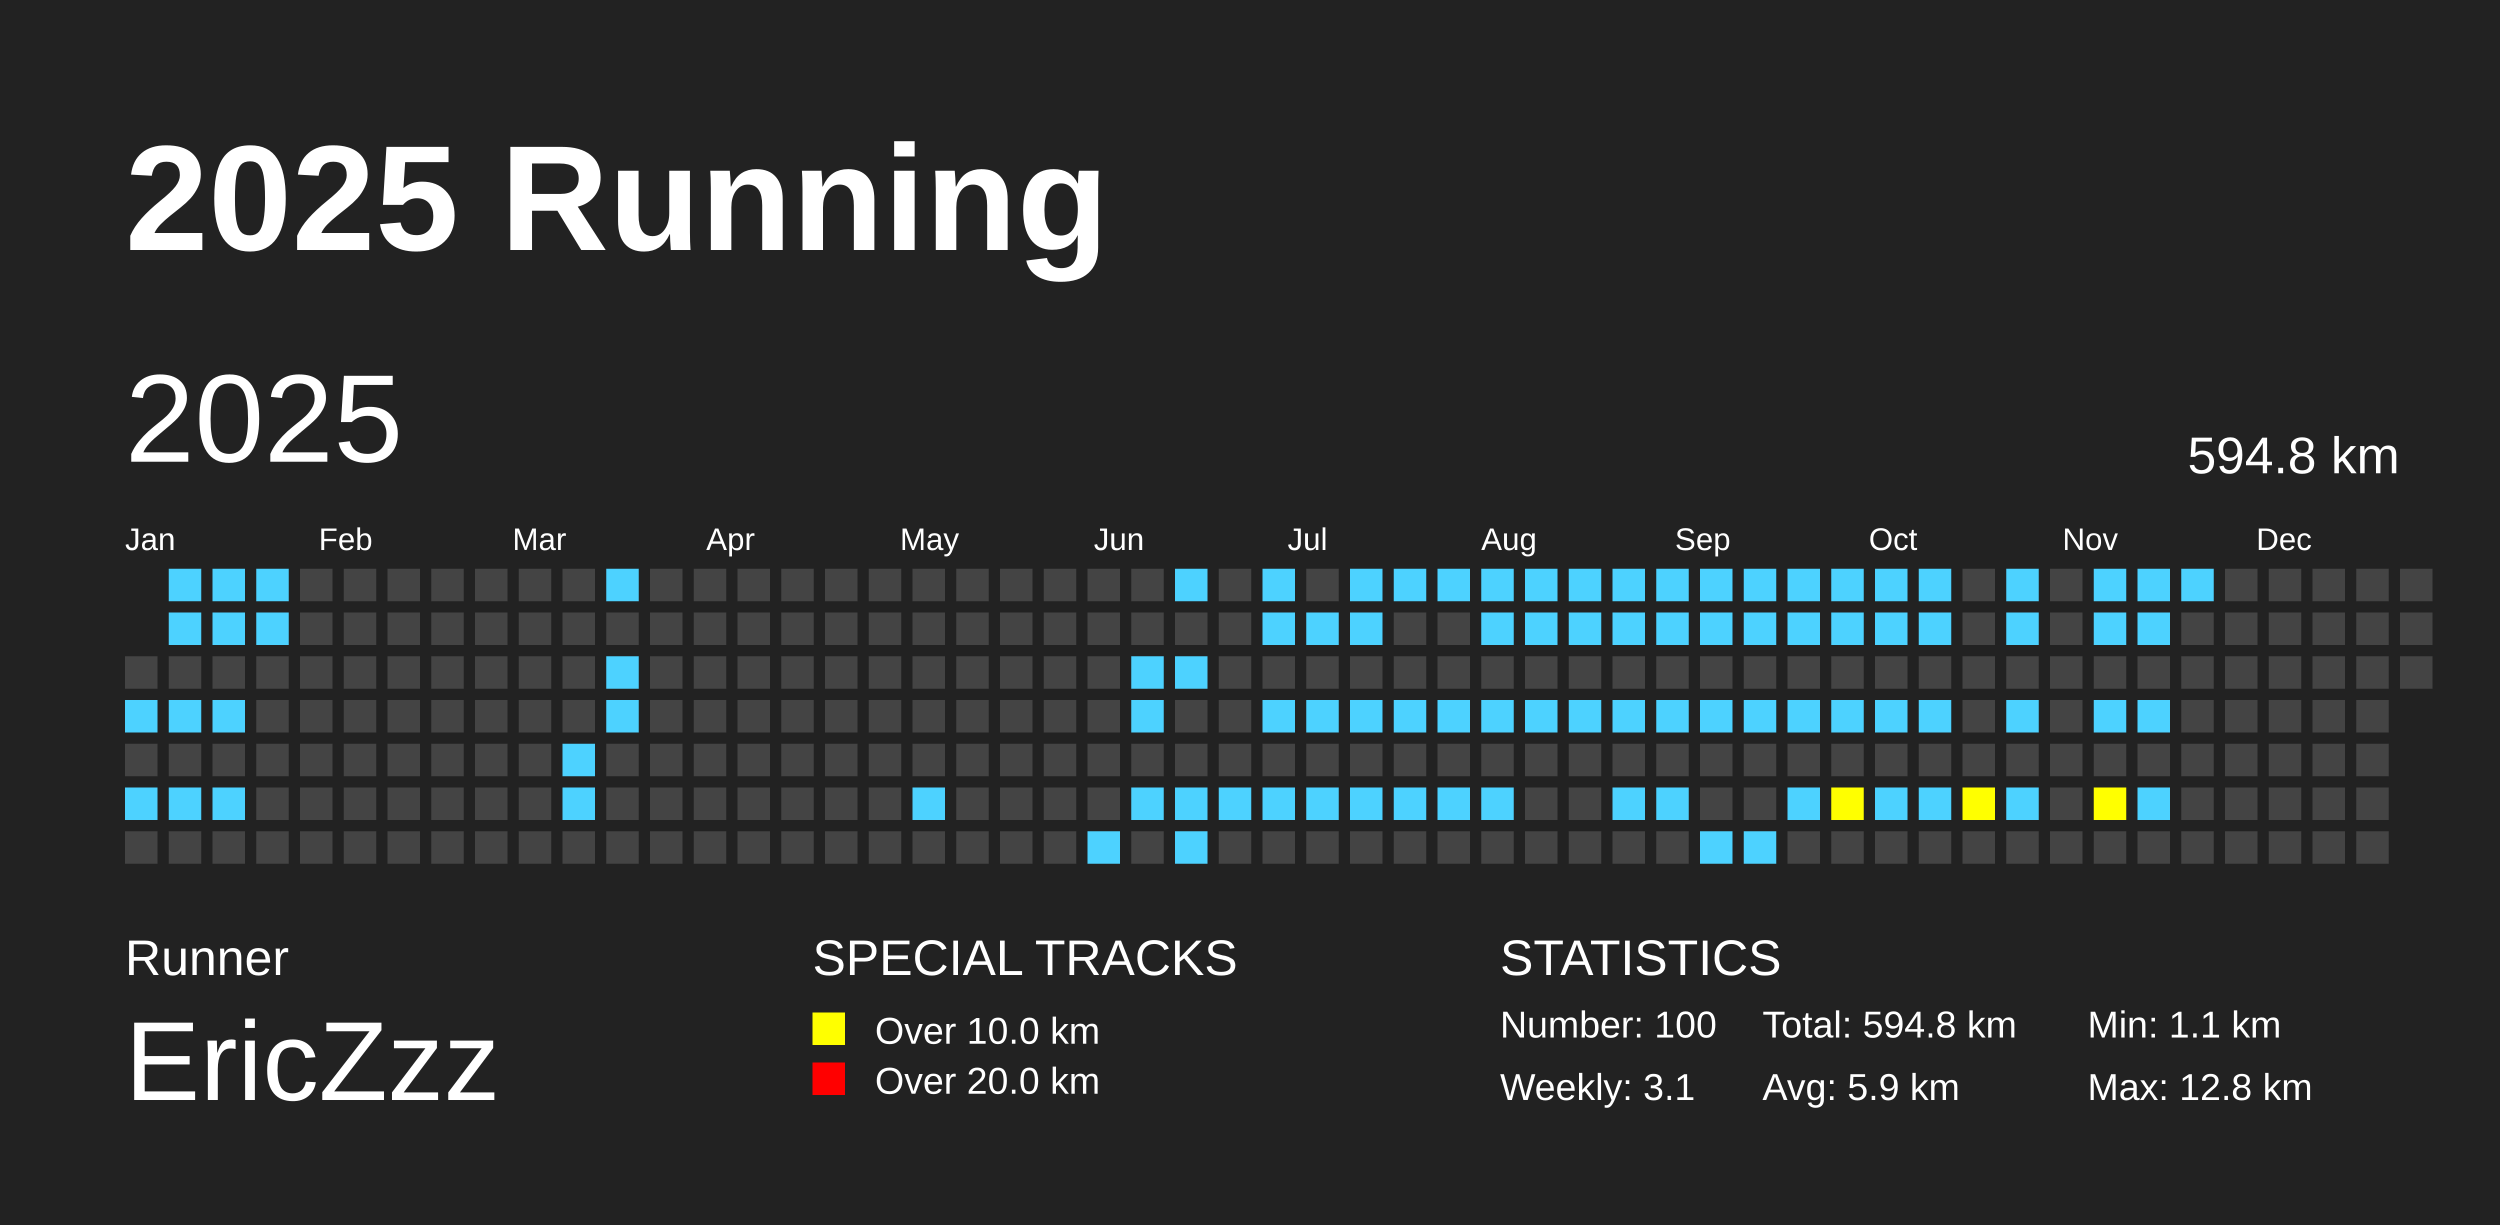
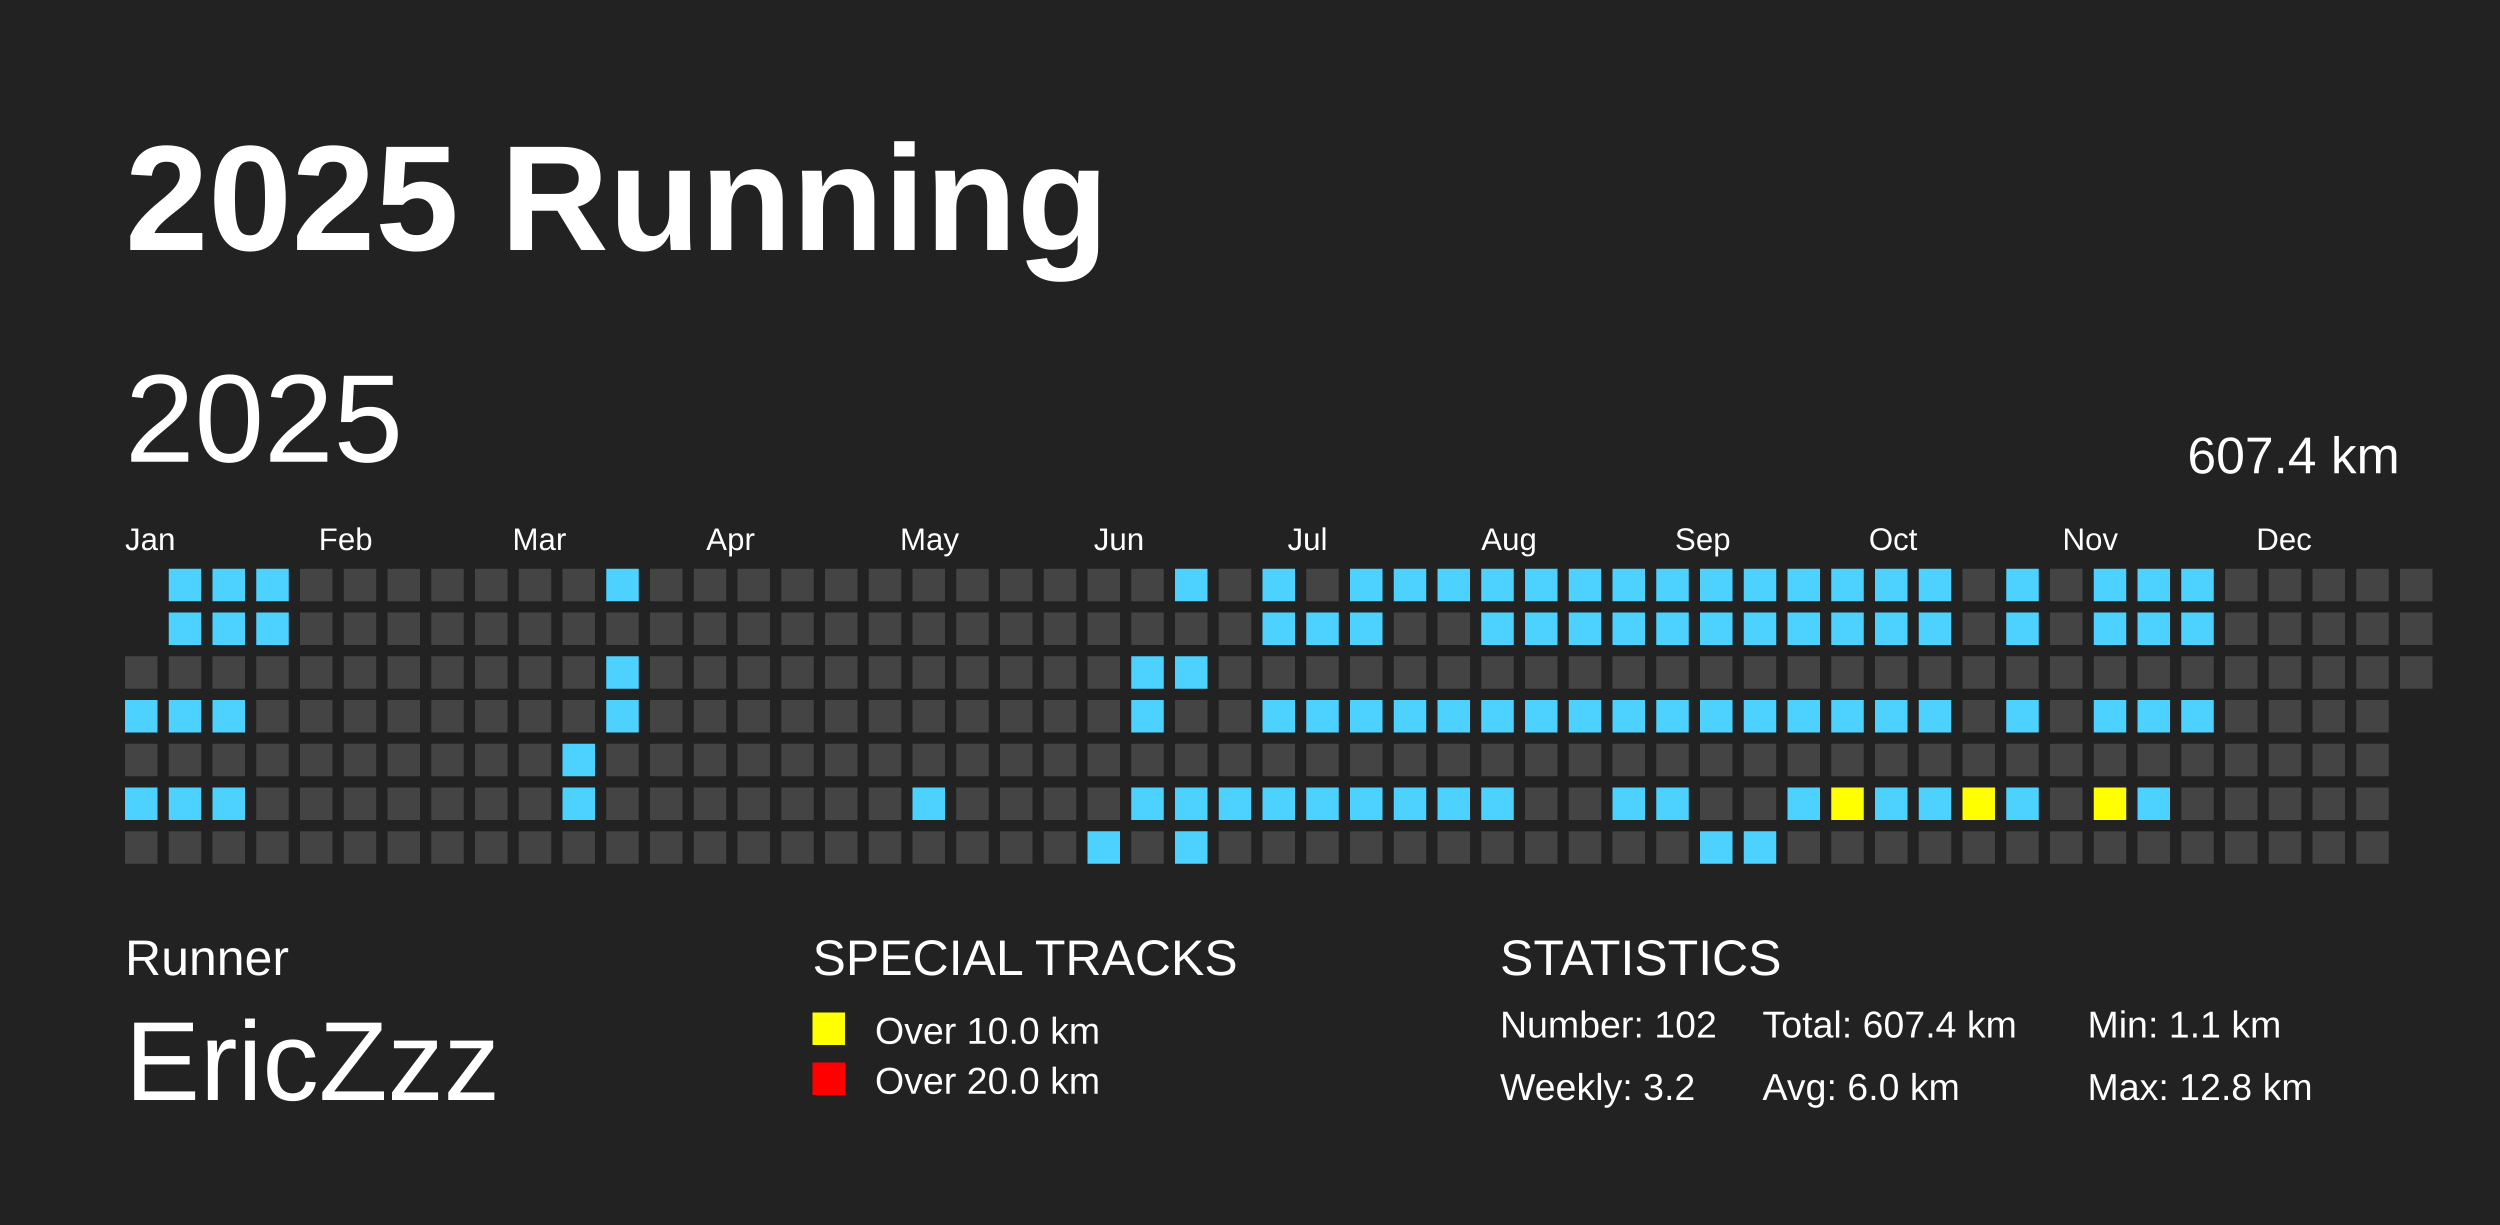
<svg xmlns="http://www.w3.org/2000/svg" baseProfile="full" height="98mm" version="1.1" viewBox="0,0,200,98" width="200mm">
  <defs />
  <rect fill="#222222" height="98" width="200" x="0" y="0" />
  <text fill="#FFFFFF" style="font-size:12px; font-family:Arial; font-weight:bold;" x="10" y="20">2025 Running</text>
  <text fill="#FFFFFF" style="font-size:4px; font-family:Arial" x="10" y="78">Runner</text>
  <text fill="#FFFFFF" style="font-size:9px; font-family:Arial" x="10" y="88">EricZzz</text>
  <text fill="#FFFFFF" style="font-size:4px; font-family:Arial" x="65" y="78">SPECIAL TRACKS</text>
  <rect fill="yellow" height="2.6" width="2.6" x="65" y="81" />
  <text fill="#FFFFFF" style="font-size:3px; font-family:Arial" x="70" y="83.5">Over 10.0 km</text>
  <rect fill="red" height="2.6" width="2.6" x="65" y="85" />
  <text fill="#FFFFFF" style="font-size:3px; font-family:Arial" x="70" y="87.5">Over 20.0 km</text>
  <text fill="#FFFFFF" style="font-size:4px; font-family:Arial" x="120" y="78">STATISTICS</text>
-   <text fill="#FFFFFF" style="font-size:3px; font-family:Arial" x="120" y="83">Number: 100</text>
-   <text fill="#FFFFFF" style="font-size:3px; font-family:Arial" x="120" y="88">Weekly: 3.1</text>
-   <text fill="#FFFFFF" style="font-size:3px; font-family:Arial" x="141" y="83">Total: 594.8 km</text>
-   <text fill="#FFFFFF" style="font-size:3px; font-family:Arial" x="141" y="88">Avg: 5.9 km</text>
+   <text fill="#FFFFFF" style="font-size:3px; font-family:Arial" x="120" y="83">Number: 102</text>
+   <text fill="#FFFFFF" style="font-size:3px; font-family:Arial" x="120" y="88">Weekly: 3.2</text>
+   <text fill="#FFFFFF" style="font-size:3px; font-family:Arial" x="141" y="83">Total: 607.4 km</text>
+   <text fill="#FFFFFF" style="font-size:3px; font-family:Arial" x="141" y="88">Avg: 6.0 km</text>
  <text fill="#FFFFFF" style="font-size:3px; font-family:Arial" x="167" y="83">Min: 1.1 km</text>
  <text fill="#FFFFFF" style="font-size:3px; font-family:Arial" x="167" y="88">Max: 12.8 km</text>
  <text dominant-baseline="hanging" fill="#FFFFFF" style="font-size:10.0px; font-family:Arial;" x="10" y="30">2025</text>
-   <text dominant-baseline="hanging" fill="#FFFFFF" style="font-size:4.125px; font-family:Arial;" x="175" y="35">594.8 km</text>
+   <text dominant-baseline="hanging" fill="#FFFFFF" style="font-size:4.125px; font-family:Arial;" x="175" y="35">607.4 km</text>
  <text fill="#FFFFFF" style="font-size:2.5px; font-family:Arial" x="10.0" y="44">Jan</text>
  <text fill="#FFFFFF" style="font-size:2.5px; font-family:Arial" x="25.5" y="44">Feb</text>
  <text fill="#FFFFFF" style="font-size:2.5px; font-family:Arial" x="41.0" y="44">Mar</text>
  <text fill="#FFFFFF" style="font-size:2.5px; font-family:Arial" x="56.5" y="44">Apr</text>
  <text fill="#FFFFFF" style="font-size:2.5px; font-family:Arial" x="72.0" y="44">May</text>
  <text fill="#FFFFFF" style="font-size:2.5px; font-family:Arial" x="87.5" y="44">Jun</text>
  <text fill="#FFFFFF" style="font-size:2.5px; font-family:Arial" x="103.0" y="44">Jul</text>
  <text fill="#FFFFFF" style="font-size:2.5px; font-family:Arial" x="118.5" y="44">Aug</text>
  <text fill="#FFFFFF" style="font-size:2.5px; font-family:Arial" x="134.0" y="44">Sep</text>
  <text fill="#FFFFFF" style="font-size:2.5px; font-family:Arial" x="149.5" y="44">Oct</text>
  <text fill="#FFFFFF" style="font-size:2.5px; font-family:Arial" x="165.0" y="44">Nov</text>
  <text fill="#FFFFFF" style="font-size:2.5px; font-family:Arial" x="180.5" y="44">Dec</text>
  <rect fill="#444444" height="2.6" width="2.6" x="10.0" y="52.5" />
  <rect fill="#4DD2FF" height="2.6" width="2.6" x="10.0" y="56.0" />
  <rect fill="#444444" height="2.6" width="2.6" x="10.0" y="59.5" />
  <rect fill="#4DD2FF" height="2.6" width="2.6" x="10.0" y="63.0" />
  <rect fill="#444444" height="2.6" width="2.6" x="10.0" y="66.5" />
  <rect fill="#4DD2FF" height="2.6" width="2.6" x="13.5" y="45.5" />
  <rect fill="#4DD2FF" height="2.6" width="2.6" x="13.5" y="49.0" />
  <rect fill="#444444" height="2.6" width="2.6" x="13.5" y="52.5" />
  <rect fill="#4DD2FF" height="2.6" width="2.6" x="13.5" y="56.0" />
  <rect fill="#444444" height="2.6" width="2.6" x="13.5" y="59.5" />
  <rect fill="#4DD2FF" height="2.6" width="2.6" x="13.5" y="63.0" />
  <rect fill="#444444" height="2.6" width="2.6" x="13.5" y="66.5" />
  <rect fill="#4DD2FF" height="2.6" width="2.6" x="17.0" y="45.5" />
  <rect fill="#4DD2FF" height="2.6" width="2.6" x="17.0" y="49.0" />
  <rect fill="#444444" height="2.6" width="2.6" x="17.0" y="52.5" />
  <rect fill="#4DD2FF" height="2.6" width="2.6" x="17.0" y="56.0" />
  <rect fill="#444444" height="2.6" width="2.6" x="17.0" y="59.5" />
  <rect fill="#4DD2FF" height="2.6" width="2.6" x="17.0" y="63.0" />
  <rect fill="#444444" height="2.6" width="2.6" x="17.0" y="66.5" />
  <rect fill="#4DD2FF" height="2.6" width="2.6" x="20.5" y="45.5" />
  <rect fill="#4DD2FF" height="2.6" width="2.6" x="20.5" y="49.0" />
  <rect fill="#444444" height="2.6" width="2.6" x="20.5" y="52.5" />
  <rect fill="#444444" height="2.6" width="2.6" x="20.5" y="56.0" />
  <rect fill="#444444" height="2.6" width="2.6" x="20.5" y="59.5" />
  <rect fill="#444444" height="2.6" width="2.6" x="20.5" y="63.0" />
  <rect fill="#444444" height="2.6" width="2.6" x="20.5" y="66.5" />
  <rect fill="#444444" height="2.6" width="2.6" x="24.0" y="45.5" />
  <rect fill="#444444" height="2.6" width="2.6" x="24.0" y="49.0" />
  <rect fill="#444444" height="2.6" width="2.6" x="24.0" y="52.5" />
  <rect fill="#444444" height="2.6" width="2.6" x="24.0" y="56.0" />
  <rect fill="#444444" height="2.6" width="2.6" x="24.0" y="59.5" />
  <rect fill="#444444" height="2.6" width="2.6" x="24.0" y="63.0" />
  <rect fill="#444444" height="2.6" width="2.6" x="24.0" y="66.5" />
  <rect fill="#444444" height="2.6" width="2.6" x="27.5" y="45.5" />
  <rect fill="#444444" height="2.6" width="2.6" x="27.5" y="49.0" />
  <rect fill="#444444" height="2.6" width="2.6" x="27.5" y="52.5" />
  <rect fill="#444444" height="2.6" width="2.6" x="27.5" y="56.0" />
  <rect fill="#444444" height="2.6" width="2.6" x="27.5" y="59.5" />
  <rect fill="#444444" height="2.6" width="2.6" x="27.5" y="63.0" />
  <rect fill="#444444" height="2.6" width="2.6" x="27.5" y="66.5" />
  <rect fill="#444444" height="2.6" width="2.6" x="31.0" y="45.5" />
  <rect fill="#444444" height="2.6" width="2.6" x="31.0" y="49.0" />
  <rect fill="#444444" height="2.6" width="2.6" x="31.0" y="52.5" />
  <rect fill="#444444" height="2.6" width="2.6" x="31.0" y="56.0" />
  <rect fill="#444444" height="2.6" width="2.6" x="31.0" y="59.5" />
  <rect fill="#444444" height="2.6" width="2.6" x="31.0" y="63.0" />
  <rect fill="#444444" height="2.6" width="2.6" x="31.0" y="66.5" />
  <rect fill="#444444" height="2.6" width="2.6" x="34.5" y="45.5" />
  <rect fill="#444444" height="2.6" width="2.6" x="34.5" y="49.0" />
  <rect fill="#444444" height="2.6" width="2.6" x="34.5" y="52.5" />
  <rect fill="#444444" height="2.6" width="2.6" x="34.5" y="56.0" />
  <rect fill="#444444" height="2.6" width="2.6" x="34.5" y="59.5" />
  <rect fill="#444444" height="2.6" width="2.6" x="34.5" y="63.0" />
  <rect fill="#444444" height="2.6" width="2.6" x="34.5" y="66.5" />
  <rect fill="#444444" height="2.6" width="2.6" x="38.0" y="45.5" />
  <rect fill="#444444" height="2.6" width="2.6" x="38.0" y="49.0" />
  <rect fill="#444444" height="2.6" width="2.6" x="38.0" y="52.5" />
  <rect fill="#444444" height="2.6" width="2.6" x="38.0" y="56.0" />
  <rect fill="#444444" height="2.6" width="2.6" x="38.0" y="59.5" />
  <rect fill="#444444" height="2.6" width="2.6" x="38.0" y="63.0" />
  <rect fill="#444444" height="2.6" width="2.6" x="38.0" y="66.5" />
  <rect fill="#444444" height="2.6" width="2.6" x="41.5" y="45.5" />
  <rect fill="#444444" height="2.6" width="2.6" x="41.5" y="49.0" />
  <rect fill="#444444" height="2.6" width="2.6" x="41.5" y="52.5" />
  <rect fill="#444444" height="2.6" width="2.6" x="41.5" y="56.0" />
  <rect fill="#444444" height="2.6" width="2.6" x="41.5" y="59.5" />
  <rect fill="#444444" height="2.6" width="2.6" x="41.5" y="63.0" />
  <rect fill="#444444" height="2.6" width="2.6" x="41.5" y="66.5" />
  <rect fill="#444444" height="2.6" width="2.6" x="45.0" y="45.5" />
  <rect fill="#444444" height="2.6" width="2.6" x="45.0" y="49.0" />
  <rect fill="#444444" height="2.6" width="2.6" x="45.0" y="52.5" />
  <rect fill="#444444" height="2.6" width="2.6" x="45.0" y="56.0" />
  <rect fill="#4DD2FF" height="2.6" width="2.6" x="45.0" y="59.5" />
  <rect fill="#4DD2FF" height="2.6" width="2.6" x="45.0" y="63.0" />
  <rect fill="#444444" height="2.6" width="2.6" x="45.0" y="66.5" />
  <rect fill="#4DD2FF" height="2.6" width="2.6" x="48.5" y="45.5" />
  <rect fill="#444444" height="2.6" width="2.6" x="48.5" y="49.0" />
  <rect fill="#4DD2FF" height="2.6" width="2.6" x="48.5" y="52.5" />
  <rect fill="#4DD2FF" height="2.6" width="2.6" x="48.5" y="56.0" />
  <rect fill="#444444" height="2.6" width="2.6" x="48.5" y="59.5" />
  <rect fill="#444444" height="2.6" width="2.6" x="48.5" y="63.0" />
  <rect fill="#444444" height="2.6" width="2.6" x="48.5" y="66.5" />
  <rect fill="#444444" height="2.6" width="2.6" x="52.0" y="45.5" />
  <rect fill="#444444" height="2.6" width="2.6" x="52.0" y="49.0" />
  <rect fill="#444444" height="2.6" width="2.6" x="52.0" y="52.5" />
  <rect fill="#444444" height="2.6" width="2.6" x="52.0" y="56.0" />
  <rect fill="#444444" height="2.6" width="2.6" x="52.0" y="59.5" />
  <rect fill="#444444" height="2.6" width="2.6" x="52.0" y="63.0" />
  <rect fill="#444444" height="2.6" width="2.6" x="52.0" y="66.5" />
  <rect fill="#444444" height="2.6" width="2.6" x="55.5" y="45.5" />
  <rect fill="#444444" height="2.6" width="2.6" x="55.5" y="49.0" />
  <rect fill="#444444" height="2.6" width="2.6" x="55.5" y="52.5" />
  <rect fill="#444444" height="2.6" width="2.6" x="55.5" y="56.0" />
  <rect fill="#444444" height="2.6" width="2.6" x="55.5" y="59.5" />
  <rect fill="#444444" height="2.6" width="2.6" x="55.5" y="63.0" />
  <rect fill="#444444" height="2.6" width="2.6" x="55.5" y="66.5" />
  <rect fill="#444444" height="2.6" width="2.6" x="59.0" y="45.5" />
  <rect fill="#444444" height="2.6" width="2.6" x="59.0" y="49.0" />
  <rect fill="#444444" height="2.6" width="2.6" x="59.0" y="52.5" />
  <rect fill="#444444" height="2.6" width="2.6" x="59.0" y="56.0" />
  <rect fill="#444444" height="2.6" width="2.6" x="59.0" y="59.5" />
  <rect fill="#444444" height="2.6" width="2.6" x="59.0" y="63.0" />
  <rect fill="#444444" height="2.6" width="2.6" x="59.0" y="66.5" />
  <rect fill="#444444" height="2.6" width="2.6" x="62.5" y="45.5" />
  <rect fill="#444444" height="2.6" width="2.6" x="62.5" y="49.0" />
  <rect fill="#444444" height="2.6" width="2.6" x="62.5" y="52.5" />
  <rect fill="#444444" height="2.6" width="2.6" x="62.5" y="56.0" />
  <rect fill="#444444" height="2.6" width="2.6" x="62.5" y="59.5" />
  <rect fill="#444444" height="2.6" width="2.6" x="62.5" y="63.0" />
  <rect fill="#444444" height="2.6" width="2.6" x="62.5" y="66.5" />
  <rect fill="#444444" height="2.6" width="2.6" x="66.0" y="45.5" />
  <rect fill="#444444" height="2.6" width="2.6" x="66.0" y="49.0" />
  <rect fill="#444444" height="2.6" width="2.6" x="66.0" y="52.5" />
  <rect fill="#444444" height="2.6" width="2.6" x="66.0" y="56.0" />
  <rect fill="#444444" height="2.6" width="2.6" x="66.0" y="59.5" />
  <rect fill="#444444" height="2.6" width="2.6" x="66.0" y="63.0" />
  <rect fill="#444444" height="2.6" width="2.6" x="66.0" y="66.5" />
  <rect fill="#444444" height="2.6" width="2.6" x="69.5" y="45.5" />
  <rect fill="#444444" height="2.6" width="2.6" x="69.5" y="49.0" />
  <rect fill="#444444" height="2.6" width="2.6" x="69.5" y="52.5" />
  <rect fill="#444444" height="2.6" width="2.6" x="69.5" y="56.0" />
  <rect fill="#444444" height="2.6" width="2.6" x="69.5" y="59.5" />
  <rect fill="#444444" height="2.6" width="2.6" x="69.5" y="63.0" />
  <rect fill="#444444" height="2.6" width="2.6" x="69.5" y="66.5" />
  <rect fill="#444444" height="2.6" width="2.6" x="73.0" y="45.5" />
  <rect fill="#444444" height="2.6" width="2.6" x="73.0" y="49.0" />
  <rect fill="#444444" height="2.6" width="2.6" x="73.0" y="52.5" />
  <rect fill="#444444" height="2.6" width="2.6" x="73.0" y="56.0" />
  <rect fill="#444444" height="2.6" width="2.6" x="73.0" y="59.5" />
  <rect fill="#4DD2FF" height="2.6" width="2.6" x="73.0" y="63.0" />
  <rect fill="#444444" height="2.6" width="2.6" x="73.0" y="66.5" />
  <rect fill="#444444" height="2.6" width="2.6" x="76.5" y="45.5" />
  <rect fill="#444444" height="2.6" width="2.6" x="76.5" y="49.0" />
  <rect fill="#444444" height="2.6" width="2.6" x="76.5" y="52.5" />
  <rect fill="#444444" height="2.6" width="2.6" x="76.5" y="56.0" />
  <rect fill="#444444" height="2.6" width="2.6" x="76.5" y="59.5" />
  <rect fill="#444444" height="2.6" width="2.6" x="76.5" y="63.0" />
  <rect fill="#444444" height="2.6" width="2.6" x="76.5" y="66.5" />
  <rect fill="#444444" height="2.6" width="2.6" x="80.0" y="45.5" />
  <rect fill="#444444" height="2.6" width="2.6" x="80.0" y="49.0" />
  <rect fill="#444444" height="2.6" width="2.6" x="80.0" y="52.5" />
  <rect fill="#444444" height="2.6" width="2.6" x="80.0" y="56.0" />
  <rect fill="#444444" height="2.6" width="2.6" x="80.0" y="59.5" />
  <rect fill="#444444" height="2.6" width="2.6" x="80.0" y="63.0" />
  <rect fill="#444444" height="2.6" width="2.6" x="80.0" y="66.5" />
  <rect fill="#444444" height="2.6" width="2.6" x="83.5" y="45.5" />
  <rect fill="#444444" height="2.6" width="2.6" x="83.5" y="49.0" />
  <rect fill="#444444" height="2.6" width="2.6" x="83.5" y="52.5" />
  <rect fill="#444444" height="2.6" width="2.6" x="83.5" y="56.0" />
  <rect fill="#444444" height="2.6" width="2.6" x="83.5" y="59.5" />
  <rect fill="#444444" height="2.6" width="2.6" x="83.5" y="63.0" />
  <rect fill="#444444" height="2.6" width="2.6" x="83.5" y="66.5" />
  <rect fill="#444444" height="2.6" width="2.6" x="87.0" y="45.5" />
  <rect fill="#444444" height="2.6" width="2.6" x="87.0" y="49.0" />
  <rect fill="#444444" height="2.6" width="2.6" x="87.0" y="52.5" />
  <rect fill="#444444" height="2.6" width="2.6" x="87.0" y="56.0" />
  <rect fill="#444444" height="2.6" width="2.6" x="87.0" y="59.5" />
  <rect fill="#444444" height="2.6" width="2.6" x="87.0" y="63.0" />
  <rect fill="#4DD2FF" height="2.6" width="2.6" x="87.0" y="66.5" />
  <rect fill="#444444" height="2.6" width="2.6" x="90.5" y="45.5" />
  <rect fill="#444444" height="2.6" width="2.6" x="90.5" y="49.0" />
  <rect fill="#4DD2FF" height="2.6" width="2.6" x="90.5" y="52.5" />
  <rect fill="#4DD2FF" height="2.6" width="2.6" x="90.5" y="56.0" />
  <rect fill="#444444" height="2.6" width="2.6" x="90.5" y="59.5" />
  <rect fill="#4DD2FF" height="2.6" width="2.6" x="90.5" y="63.0" />
  <rect fill="#444444" height="2.6" width="2.6" x="90.5" y="66.5" />
  <rect fill="#4DD2FF" height="2.6" width="2.6" x="94.0" y="45.5" />
  <rect fill="#444444" height="2.6" width="2.6" x="94.0" y="49.0" />
  <rect fill="#4DD2FF" height="2.6" width="2.6" x="94.0" y="52.5" />
  <rect fill="#444444" height="2.6" width="2.6" x="94.0" y="56.0" />
  <rect fill="#444444" height="2.6" width="2.6" x="94.0" y="59.5" />
  <rect fill="#4DD2FF" height="2.6" width="2.6" x="94.0" y="63.0" />
  <rect fill="#4DD2FF" height="2.6" width="2.6" x="94.0" y="66.5" />
  <rect fill="#444444" height="2.6" width="2.6" x="97.5" y="45.5" />
  <rect fill="#444444" height="2.6" width="2.6" x="97.5" y="49.0" />
  <rect fill="#444444" height="2.6" width="2.6" x="97.5" y="52.5" />
  <rect fill="#444444" height="2.6" width="2.6" x="97.5" y="56.0" />
  <rect fill="#444444" height="2.6" width="2.6" x="97.5" y="59.5" />
  <rect fill="#4DD2FF" height="2.6" width="2.6" x="97.5" y="63.0" />
  <rect fill="#444444" height="2.6" width="2.6" x="97.5" y="66.5" />
  <rect fill="#4DD2FF" height="2.6" width="2.6" x="101.0" y="45.5" />
  <rect fill="#4DD2FF" height="2.6" width="2.6" x="101.0" y="49.0" />
  <rect fill="#444444" height="2.6" width="2.6" x="101.0" y="52.5" />
  <rect fill="#4DD2FF" height="2.6" width="2.6" x="101.0" y="56.0" />
  <rect fill="#444444" height="2.6" width="2.6" x="101.0" y="59.5" />
  <rect fill="#4DD2FF" height="2.6" width="2.6" x="101.0" y="63.0" />
  <rect fill="#444444" height="2.6" width="2.6" x="101.0" y="66.5" />
  <rect fill="#444444" height="2.6" width="2.6" x="104.5" y="45.5" />
  <rect fill="#4DD2FF" height="2.6" width="2.6" x="104.5" y="49.0" />
  <rect fill="#444444" height="2.6" width="2.6" x="104.5" y="52.5" />
  <rect fill="#4DD2FF" height="2.6" width="2.6" x="104.5" y="56.0" />
  <rect fill="#444444" height="2.6" width="2.6" x="104.5" y="59.5" />
  <rect fill="#4DD2FF" height="2.6" width="2.6" x="104.5" y="63.0" />
  <rect fill="#444444" height="2.6" width="2.6" x="104.5" y="66.5" />
  <rect fill="#4DD2FF" height="2.6" width="2.6" x="108.0" y="45.5" />
  <rect fill="#4DD2FF" height="2.6" width="2.6" x="108.0" y="49.0" />
  <rect fill="#444444" height="2.6" width="2.6" x="108.0" y="52.5" />
  <rect fill="#4DD2FF" height="2.6" width="2.6" x="108.0" y="56.0" />
  <rect fill="#444444" height="2.6" width="2.6" x="108.0" y="59.5" />
  <rect fill="#4DD2FF" height="2.6" width="2.6" x="108.0" y="63.0" />
  <rect fill="#444444" height="2.6" width="2.6" x="108.0" y="66.5" />
  <rect fill="#4DD2FF" height="2.6" width="2.6" x="111.5" y="45.5" />
  <rect fill="#444444" height="2.6" width="2.6" x="111.5" y="49.0" />
  <rect fill="#444444" height="2.6" width="2.6" x="111.5" y="52.5" />
  <rect fill="#4DD2FF" height="2.6" width="2.6" x="111.5" y="56.0" />
  <rect fill="#444444" height="2.6" width="2.6" x="111.5" y="59.5" />
  <rect fill="#4DD2FF" height="2.6" width="2.6" x="111.5" y="63.0" />
  <rect fill="#444444" height="2.6" width="2.6" x="111.5" y="66.5" />
  <rect fill="#4DD2FF" height="2.6" width="2.6" x="115.0" y="45.5" />
  <rect fill="#444444" height="2.6" width="2.6" x="115.0" y="49.0" />
  <rect fill="#444444" height="2.6" width="2.6" x="115.0" y="52.5" />
  <rect fill="#4DD2FF" height="2.6" width="2.6" x="115.0" y="56.0" />
  <rect fill="#444444" height="2.6" width="2.6" x="115.0" y="59.5" />
  <rect fill="#4DD2FF" height="2.6" width="2.6" x="115.0" y="63.0" />
  <rect fill="#444444" height="2.6" width="2.6" x="115.0" y="66.5" />
  <rect fill="#4DD2FF" height="2.6" width="2.6" x="118.5" y="45.5" />
  <rect fill="#4DD2FF" height="2.6" width="2.6" x="118.5" y="49.0" />
  <rect fill="#444444" height="2.6" width="2.6" x="118.5" y="52.5" />
  <rect fill="#4DD2FF" height="2.6" width="2.6" x="118.5" y="56.0" />
  <rect fill="#444444" height="2.6" width="2.6" x="118.5" y="59.5" />
  <rect fill="#4DD2FF" height="2.6" width="2.6" x="118.5" y="63.0" />
  <rect fill="#444444" height="2.6" width="2.6" x="118.5" y="66.5" />
  <rect fill="#4DD2FF" height="2.6" width="2.6" x="122.0" y="45.5" />
  <rect fill="#4DD2FF" height="2.6" width="2.6" x="122.0" y="49.0" />
  <rect fill="#444444" height="2.6" width="2.6" x="122.0" y="52.5" />
  <rect fill="#4DD2FF" height="2.6" width="2.6" x="122.0" y="56.0" />
  <rect fill="#444444" height="2.6" width="2.6" x="122.0" y="59.5" />
  <rect fill="#444444" height="2.6" width="2.6" x="122.0" y="63.0" />
  <rect fill="#444444" height="2.6" width="2.6" x="122.0" y="66.5" />
  <rect fill="#4DD2FF" height="2.6" width="2.6" x="125.5" y="45.5" />
  <rect fill="#4DD2FF" height="2.6" width="2.6" x="125.5" y="49.0" />
  <rect fill="#444444" height="2.6" width="2.6" x="125.5" y="52.5" />
  <rect fill="#4DD2FF" height="2.6" width="2.6" x="125.5" y="56.0" />
  <rect fill="#444444" height="2.6" width="2.6" x="125.5" y="59.5" />
  <rect fill="#444444" height="2.6" width="2.6" x="125.5" y="63.0" />
  <rect fill="#444444" height="2.6" width="2.6" x="125.5" y="66.5" />
  <rect fill="#4DD2FF" height="2.6" width="2.6" x="129.0" y="45.5" />
  <rect fill="#4DD2FF" height="2.6" width="2.6" x="129.0" y="49.0" />
  <rect fill="#444444" height="2.6" width="2.6" x="129.0" y="52.5" />
  <rect fill="#4DD2FF" height="2.6" width="2.6" x="129.0" y="56.0" />
  <rect fill="#444444" height="2.6" width="2.6" x="129.0" y="59.5" />
  <rect fill="#4DD2FF" height="2.6" width="2.6" x="129.0" y="63.0" />
  <rect fill="#444444" height="2.6" width="2.6" x="129.0" y="66.5" />
  <rect fill="#4DD2FF" height="2.6" width="2.6" x="132.5" y="45.5" />
  <rect fill="#4DD2FF" height="2.6" width="2.6" x="132.5" y="49.0" />
  <rect fill="#444444" height="2.6" width="2.6" x="132.5" y="52.5" />
  <rect fill="#4DD2FF" height="2.6" width="2.6" x="132.5" y="56.0" />
  <rect fill="#444444" height="2.6" width="2.6" x="132.5" y="59.5" />
  <rect fill="#4DD2FF" height="2.6" width="2.6" x="132.5" y="63.0" />
  <rect fill="#444444" height="2.6" width="2.6" x="132.5" y="66.5" />
  <rect fill="#4DD2FF" height="2.6" width="2.6" x="136.0" y="45.5" />
  <rect fill="#4DD2FF" height="2.6" width="2.6" x="136.0" y="49.0" />
  <rect fill="#444444" height="2.6" width="2.6" x="136.0" y="52.5" />
  <rect fill="#4DD2FF" height="2.6" width="2.6" x="136.0" y="56.0" />
  <rect fill="#444444" height="2.6" width="2.6" x="136.0" y="59.5" />
  <rect fill="#444444" height="2.6" width="2.6" x="136.0" y="63.0" />
  <rect fill="#4DD2FF" height="2.6" width="2.6" x="136.0" y="66.5" />
  <rect fill="#4DD2FF" height="2.6" width="2.6" x="139.5" y="45.5" />
  <rect fill="#4DD2FF" height="2.6" width="2.6" x="139.5" y="49.0" />
  <rect fill="#444444" height="2.6" width="2.6" x="139.5" y="52.5" />
  <rect fill="#4DD2FF" height="2.6" width="2.6" x="139.5" y="56.0" />
  <rect fill="#444444" height="2.6" width="2.6" x="139.5" y="59.5" />
  <rect fill="#444444" height="2.6" width="2.6" x="139.5" y="63.0" />
  <rect fill="#4DD2FF" height="2.6" width="2.6" x="139.5" y="66.5" />
  <rect fill="#4DD2FF" height="2.6" width="2.6" x="143.0" y="45.5" />
  <rect fill="#4DD2FF" height="2.6" width="2.6" x="143.0" y="49.0" />
  <rect fill="#444444" height="2.6" width="2.6" x="143.0" y="52.5" />
  <rect fill="#4DD2FF" height="2.6" width="2.6" x="143.0" y="56.0" />
  <rect fill="#444444" height="2.6" width="2.6" x="143.0" y="59.5" />
  <rect fill="#4DD2FF" height="2.6" width="2.6" x="143.0" y="63.0" />
  <rect fill="#444444" height="2.6" width="2.6" x="143.0" y="66.5" />
  <rect fill="#4DD2FF" height="2.6" width="2.6" x="146.5" y="45.5" />
  <rect fill="#4DD2FF" height="2.6" width="2.6" x="146.5" y="49.0" />
  <rect fill="#444444" height="2.6" width="2.6" x="146.5" y="52.5" />
  <rect fill="#4DD2FF" height="2.6" width="2.6" x="146.5" y="56.0" />
  <rect fill="#444444" height="2.6" width="2.6" x="146.5" y="59.5" />
  <rect fill="yellow" height="2.6" width="2.6" x="146.5" y="63.0" />
  <rect fill="#444444" height="2.6" width="2.6" x="146.5" y="66.5" />
  <rect fill="#4DD2FF" height="2.6" width="2.6" x="150.0" y="45.5" />
  <rect fill="#4DD2FF" height="2.6" width="2.6" x="150.0" y="49.0" />
  <rect fill="#444444" height="2.6" width="2.6" x="150.0" y="52.5" />
  <rect fill="#4DD2FF" height="2.6" width="2.6" x="150.0" y="56.0" />
  <rect fill="#444444" height="2.6" width="2.6" x="150.0" y="59.5" />
  <rect fill="#4DD2FF" height="2.6" width="2.6" x="150.0" y="63.0" />
  <rect fill="#444444" height="2.6" width="2.6" x="150.0" y="66.5" />
  <rect fill="#4DD2FF" height="2.6" width="2.6" x="153.5" y="45.5" />
  <rect fill="#4DD2FF" height="2.6" width="2.6" x="153.5" y="49.0" />
  <rect fill="#444444" height="2.6" width="2.6" x="153.5" y="52.5" />
  <rect fill="#4DD2FF" height="2.6" width="2.6" x="153.5" y="56.0" />
  <rect fill="#444444" height="2.6" width="2.6" x="153.5" y="59.5" />
  <rect fill="#4DD2FF" height="2.6" width="2.6" x="153.5" y="63.0" />
  <rect fill="#444444" height="2.6" width="2.6" x="153.5" y="66.5" />
  <rect fill="#444444" height="2.6" width="2.6" x="157.0" y="45.5" />
  <rect fill="#444444" height="2.6" width="2.6" x="157.0" y="49.0" />
  <rect fill="#444444" height="2.6" width="2.6" x="157.0" y="52.5" />
  <rect fill="#444444" height="2.6" width="2.6" x="157.0" y="56.0" />
  <rect fill="#444444" height="2.6" width="2.6" x="157.0" y="59.5" />
  <rect fill="yellow" height="2.6" width="2.6" x="157.0" y="63.0" />
  <rect fill="#444444" height="2.6" width="2.6" x="157.0" y="66.5" />
  <rect fill="#4DD2FF" height="2.6" width="2.6" x="160.5" y="45.5" />
  <rect fill="#4DD2FF" height="2.6" width="2.6" x="160.5" y="49.0" />
  <rect fill="#444444" height="2.6" width="2.6" x="160.5" y="52.5" />
  <rect fill="#4DD2FF" height="2.6" width="2.6" x="160.5" y="56.0" />
  <rect fill="#444444" height="2.6" width="2.6" x="160.5" y="59.5" />
  <rect fill="#4DD2FF" height="2.6" width="2.6" x="160.5" y="63.0" />
  <rect fill="#444444" height="2.6" width="2.6" x="160.5" y="66.5" />
  <rect fill="#444444" height="2.6" width="2.6" x="164.0" y="45.5" />
  <rect fill="#444444" height="2.6" width="2.6" x="164.0" y="49.0" />
  <rect fill="#444444" height="2.6" width="2.6" x="164.0" y="52.5" />
  <rect fill="#444444" height="2.6" width="2.6" x="164.0" y="56.0" />
  <rect fill="#444444" height="2.6" width="2.6" x="164.0" y="59.5" />
  <rect fill="#444444" height="2.6" width="2.6" x="164.0" y="63.0" />
  <rect fill="#444444" height="2.6" width="2.6" x="164.0" y="66.5" />
  <rect fill="#4DD2FF" height="2.6" width="2.6" x="167.5" y="45.5" />
  <rect fill="#4DD2FF" height="2.6" width="2.6" x="167.5" y="49.0" />
  <rect fill="#444444" height="2.6" width="2.6" x="167.5" y="52.5" />
  <rect fill="#4DD2FF" height="2.6" width="2.6" x="167.5" y="56.0" />
  <rect fill="#444444" height="2.6" width="2.6" x="167.5" y="59.5" />
  <rect fill="yellow" height="2.6" width="2.6" x="167.5" y="63.0" />
  <rect fill="#444444" height="2.6" width="2.6" x="167.5" y="66.5" />
  <rect fill="#4DD2FF" height="2.6" width="2.6" x="171.0" y="45.5" />
  <rect fill="#4DD2FF" height="2.6" width="2.6" x="171.0" y="49.0" />
  <rect fill="#444444" height="2.6" width="2.6" x="171.0" y="52.5" />
  <rect fill="#4DD2FF" height="2.6" width="2.6" x="171.0" y="56.0" />
  <rect fill="#444444" height="2.6" width="2.6" x="171.0" y="59.5" />
  <rect fill="#4DD2FF" height="2.6" width="2.6" x="171.0" y="63.0" />
  <rect fill="#444444" height="2.6" width="2.6" x="171.0" y="66.5" />
  <rect fill="#4DD2FF" height="2.6" width="2.6" x="174.5" y="45.5" />
-   <rect fill="#444444" height="2.6" width="2.6" x="174.5" y="49.0" />
+   <rect fill="#4DD2FF" height="2.6" width="2.6" x="174.5" y="49.0" />
  <rect fill="#444444" height="2.6" width="2.6" x="174.5" y="52.5" />
-   <rect fill="#444444" height="2.6" width="2.6" x="174.5" y="56.0" />
+   <rect fill="#4DD2FF" height="2.6" width="2.6" x="174.5" y="56.0" />
  <rect fill="#444444" height="2.6" width="2.6" x="174.5" y="59.5" />
  <rect fill="#444444" height="2.6" width="2.6" x="174.5" y="63.0" />
  <rect fill="#444444" height="2.6" width="2.6" x="174.5" y="66.5" />
  <rect fill="#444444" height="2.6" width="2.6" x="178.0" y="45.5" />
  <rect fill="#444444" height="2.6" width="2.6" x="178.0" y="49.0" />
  <rect fill="#444444" height="2.6" width="2.6" x="178.0" y="52.5" />
  <rect fill="#444444" height="2.6" width="2.6" x="178.0" y="56.0" />
  <rect fill="#444444" height="2.6" width="2.6" x="178.0" y="59.5" />
  <rect fill="#444444" height="2.6" width="2.6" x="178.0" y="63.0" />
  <rect fill="#444444" height="2.6" width="2.6" x="178.0" y="66.5" />
  <rect fill="#444444" height="2.6" width="2.6" x="181.5" y="45.5" />
  <rect fill="#444444" height="2.6" width="2.6" x="181.5" y="49.0" />
  <rect fill="#444444" height="2.6" width="2.6" x="181.5" y="52.5" />
  <rect fill="#444444" height="2.6" width="2.6" x="181.5" y="56.0" />
  <rect fill="#444444" height="2.6" width="2.6" x="181.5" y="59.5" />
  <rect fill="#444444" height="2.6" width="2.6" x="181.5" y="63.0" />
  <rect fill="#444444" height="2.6" width="2.6" x="181.5" y="66.5" />
  <rect fill="#444444" height="2.6" width="2.6" x="185.0" y="45.5" />
  <rect fill="#444444" height="2.6" width="2.6" x="185.0" y="49.0" />
  <rect fill="#444444" height="2.6" width="2.6" x="185.0" y="52.5" />
  <rect fill="#444444" height="2.6" width="2.6" x="185.0" y="56.0" />
  <rect fill="#444444" height="2.6" width="2.6" x="185.0" y="59.5" />
  <rect fill="#444444" height="2.6" width="2.6" x="185.0" y="63.0" />
  <rect fill="#444444" height="2.6" width="2.6" x="185.0" y="66.5" />
  <rect fill="#444444" height="2.6" width="2.6" x="188.5" y="45.5" />
  <rect fill="#444444" height="2.6" width="2.6" x="188.5" y="49.0" />
  <rect fill="#444444" height="2.6" width="2.6" x="188.5" y="52.5" />
  <rect fill="#444444" height="2.6" width="2.6" x="188.5" y="56.0" />
  <rect fill="#444444" height="2.6" width="2.6" x="188.5" y="59.5" />
  <rect fill="#444444" height="2.6" width="2.6" x="188.5" y="63.0" />
  <rect fill="#444444" height="2.6" width="2.6" x="188.5" y="66.5" />
  <rect fill="#444444" height="2.6" width="2.6" x="192.0" y="45.5" />
  <rect fill="#444444" height="2.6" width="2.6" x="192.0" y="49.0" />
  <rect fill="#444444" height="2.6" width="2.6" x="192.0" y="52.5" />
</svg>
